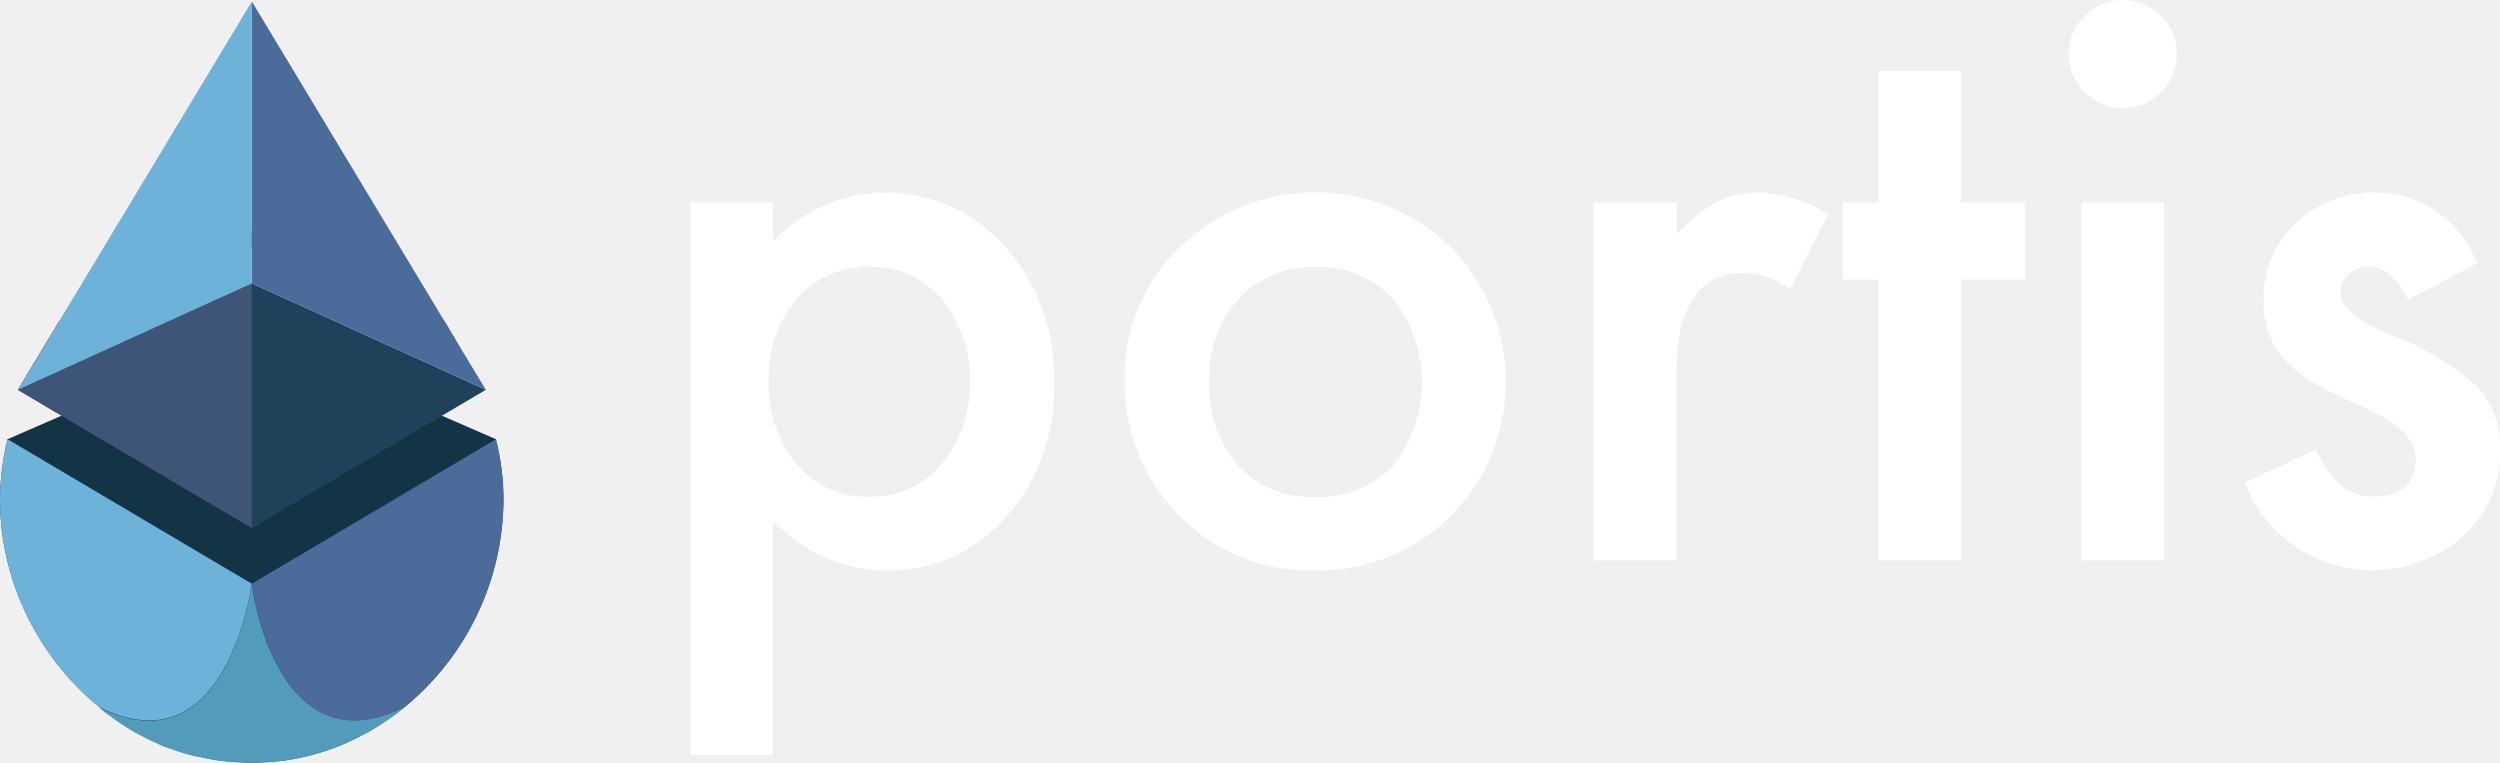
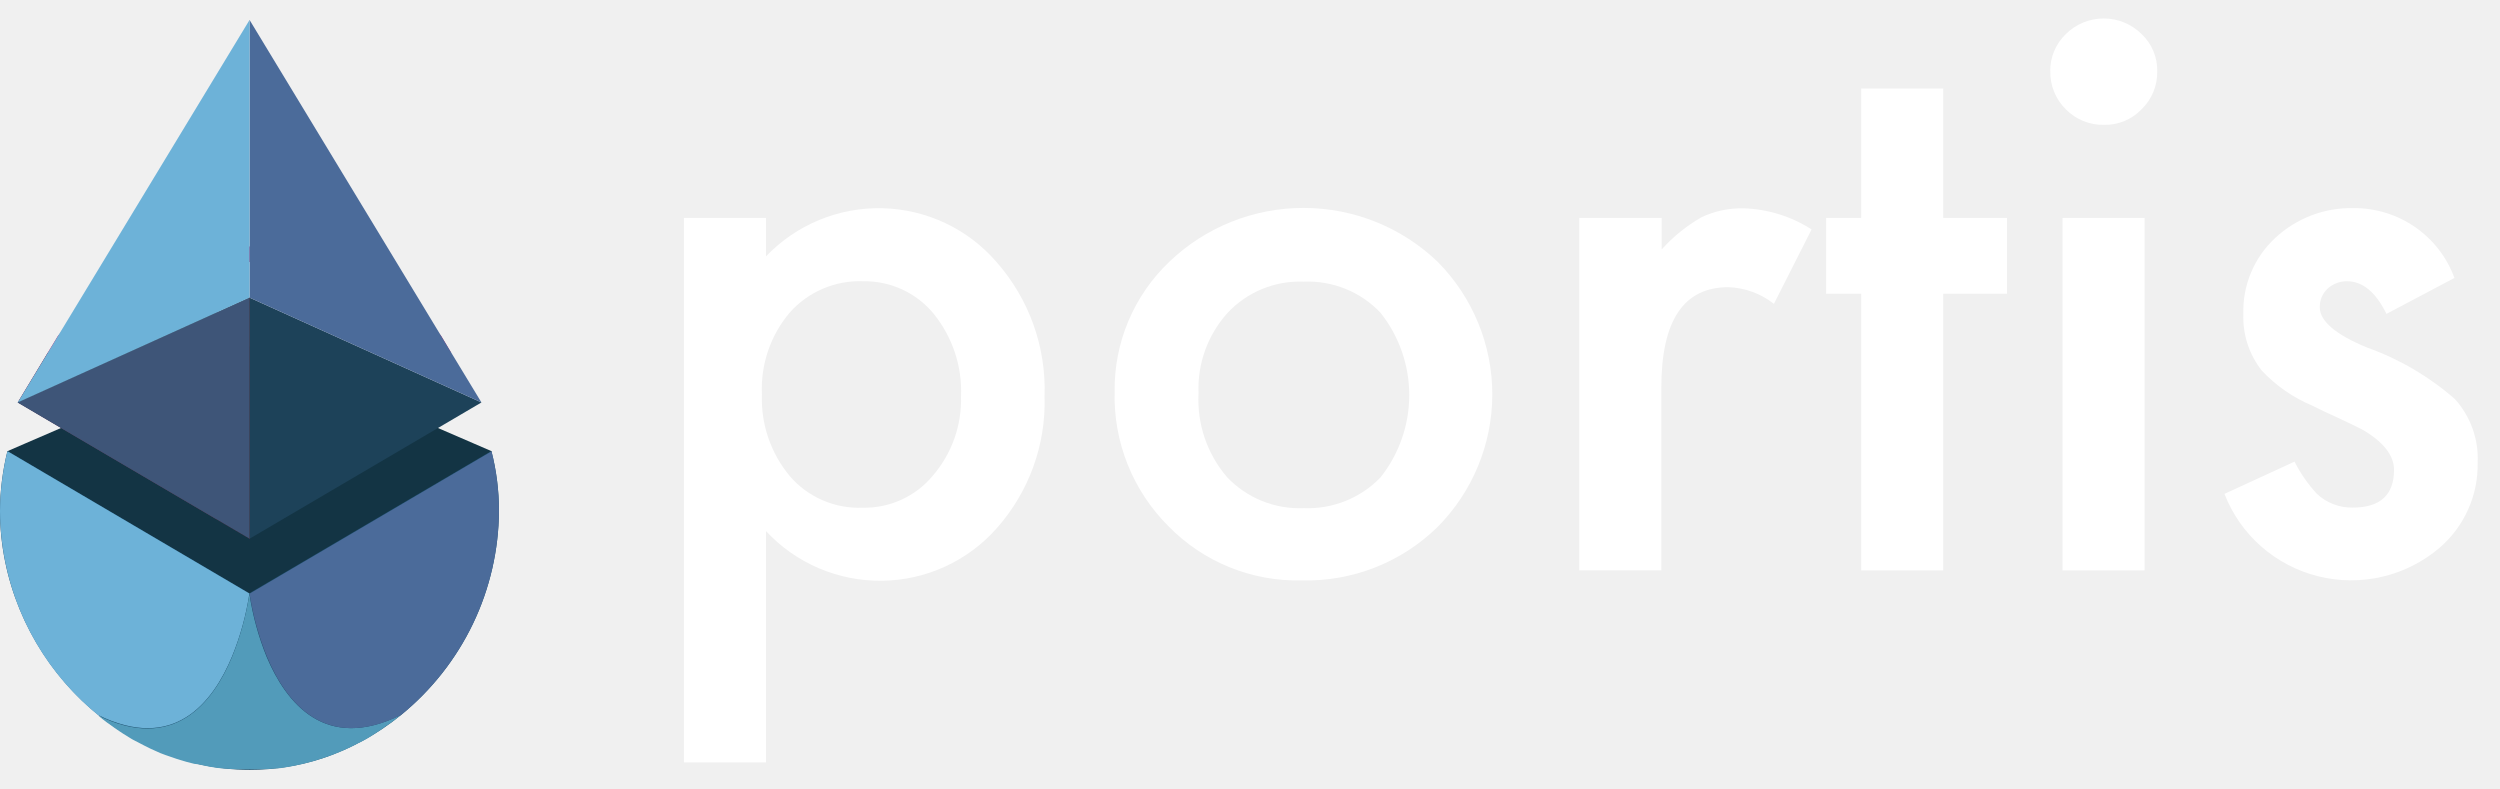
- <svg xmlns="http://www.w3.org/2000/svg" width="96" height="29.288" viewBox="0 0 96 29.288">
-   <defs>
-     <style>
-             .cls-1{fill:#133444}.cls-2{fill:#c42370}.cls-3{fill:#1c4d6b}.cls-4{fill:#1d4259}.cls-5{fill:#4b6b9a}.cls-6{fill:#343535}.cls-7{fill:#3e5578}.cls-8{fill:#6db2d8}.cls-9{fill:#335f8a}.cls-10{fill:#529bba}.cls-11{fill:#fff}
-         </style>
-   </defs>
-   <g id="logo_big___portis" transform="translate(0 .002)">
-     <g id="Layer_1" data-name="Layer 1" transform="translate(0 -.002)">
-       <g id="Layer_2" data-name="Layer 2" transform="translate(0 .058)">
-         <g id="Layer_1-2" data-name="Layer 1-2">
-           <path id="Path_453" d="M2 92.579l.705-.308 8.677-3.771 9.375 4.079-3.52 7.272-8.619 1.218-6.47-6.99z" class="cls-1" data-name="Path 453" transform="translate(-1.711 -75.77)" />
-           <path id="Path_454" d="M21.271 65.014a9.64 9.64 0 0 0-6.144-3.4l-.153-.02a9.36 9.36 0 0 0-2.257 0l-.155.019a9.63 9.63 0 0 0-6.144 3.4l-.39.647-.648 1.08-.474.789a.236.236 0 0 1-.026.064v.013l1.045.623 6.647 3.93 1.283.757v-9.393l-1.283.578V62.7l1.283-.578 1.282.578 6.522 2.969z" class="cls-2" data-name="Path 454" transform="translate(-4.175 -52.695)" />
-           <path id="Path_455" d="M19.334 119.021a10.358 10.358 0 0 1-3.79 7.947 9.665 9.665 0 0 1-3.052 1.693 8.985 8.985 0 0 1-2.812.448c-5.345 0-9.68-4.752-9.68-10.088a9.929 9.929 0 0 1 .289-2.341l9.375 5.547 9.376-5.547a9.305 9.305 0 0 1 .294 2.341z" class="cls-3" data-name="Path 455" transform="translate(0 -99.879)" />
-           <path id="Path_456" d="M58.2 61.631l1.128.507-1.283.582v-1.16z" data-name="Path 456" transform="translate(-49.662 -52.723)" />
-           <path id="Path_457" d="M58.05 75.9l1.283-.584v9.395l-1.283-.757z" data-name="Path 457" transform="translate(-49.662 -64.495)" />
-           <path id="Path_458" d="M66.93 75.32v9.395l8.984-5.31z" class="cls-4" data-name="Path 458" transform="translate(-57.259 -64.495)" />
-           <path id="Path_459" d="M66.93.4v10.825l8.984 4.085z" class="cls-5" data-name="Path 459" transform="translate(-57.259 -.4)" />
-           <path id="Path_460" d="M13.734 70.538v9.392l-1.283-.757-7.688-4.55h.006c0-.019.02-.045.026-.064l1.123-1.867 6.534-2.962v1.4z" class="cls-6" data-name="Path 460" transform="translate(-4.064 -59.713)" />
-           <path id="Path_461" d="M13.734 75.32v9.395l-1.283-.757-7.7-4.546-.001-.012.013-.013 7.688-3.487z" class="cls-7" data-name="Path 461" transform="translate(-4.064 -64.495)" />
-           <path id="Path_462" d="M13.734.4v10.825L4.75 15.31z" class="cls-8" data-name="Path 462" transform="translate(-4.064 -.4)" />
-           <path id="Path_463" d="M41.76 197.37c.136.058.27.116.4.166-.13-.05-.26-.108-.4-.166z" class="cls-9" data-name="Path 463" transform="translate(-35.726 -168.91)" />
-           <path id="Path_464" d="M44.56 198.52c.134.052.276.1.416.144a3.543 3.543 0 0 1-.416-.144z" class="cls-9" data-name="Path 464" transform="translate(-38.122 -169.894)" />
-           <path id="Path_465" d="M49.89 200.34c.108.033.211.058.319.084-.102-.024-.209-.058-.319-.084z" class="cls-9" data-name="Path 465" transform="translate(-42.681 -171.451)" />
-           <path id="Path_466" d="M.289 116.73l9.375 5.547a10.87 10.87 0 0 1-.673 2.456c-.754 1.821-2.263 3.739-5.2 2.276A10.351 10.351 0 0 1 0 119.064a10.136 10.136 0 0 1 .289-2.334z" class="cls-8" data-name="Path 466" transform="translate(0 -99.921)" />
-           <path id="Path_467" d="M37.944 159.972l-.026.02c-.051.038-.1.077-.144.116l-.013.012c-.051.045-.108.084-.16.123a1.743 1.743 0 0 1-.179.127 1.822 1.822 0 0 0-.179.129c-.058.045-.11.071-.16.11l-.033.019c-.056.039-.114.071-.166.108a.022.022 0 0 0-.019.013c-.058.039-.116.071-.173.11s-.129.071-.192.108-.129.071-.192.1H36.3l-.192.1-.2.1a10.676 10.676 0 0 1-.6.256c-.13.05-.276.1-.416.145a1.5 1.5 0 0 1-.168.052l-.185.058c-.11.032-.212.058-.321.084-.039.012-.084.019-.123.032l-.069.013-.173.038c-.058.013-.1.02-.16.032a1.089 1.089 0 0 1-.144.026c-.052.007-.11.02-.16.026a.156.156 0 0 0-.077.013l-.123.013h-.064a.846.846 0 0 1-.134.013 1.306 1.306 0 0 1-.168.013h-.129c-.046 0-.077.007-.114.007h-.692a1.441 1.441 0 0 1-.181 0h-.134c-.039 0-.077-.007-.116-.007h-.129a1.61 1.61 0 0 0-.166-.013.472.472 0 0 1-.134-.013h-.068a.693.693 0 0 0-.121-.013.34.34 0 0 1-.077-.013 1.2 1.2 0 0 1-.16-.026.914.914 0 0 1-.144-.026 1.493 1.493 0 0 1-.16-.032c-.052-.013-.116-.025-.173-.038l-.071-.013a1.16 1.16 0 0 1-.133-.017c-.11-.026-.218-.058-.321-.084l-.192-.058c-.058-.019-.116-.032-.168-.052-.144-.045-.276-.1-.416-.144s-.276-.108-.4-.166c-.064-.032-.134-.058-.2-.09l-.2-.1-.192-.1c-.064-.032-.127-.071-.192-.1s-.129-.071-.192-.108-.116-.071-.173-.11l-.019-.013a1.444 1.444 0 0 1-.168-.108l-.032-.019c-.051-.032-.108-.071-.16-.11s-.121-.082-.179-.129-.121-.082-.179-.127l-.16-.123-.013-.012a2.687 2.687 0 0 1-.144-.116l-.026-.02c2.93 1.462 4.45-.461 5.2-2.27a10.9 10.9 0 0 0 .675-2.456 10.9 10.9 0 0 0 .673 2.464c.757 1.785 2.271 3.71 5.201 2.246z" class="cls-10" data-name="Path 467" transform="translate(-22.406 -132.884)" />
-           <path id="Path_468" d="M81.71 200.424c.108-.026.218-.058.321-.084-.103.026-.213.06-.321.084z" class="cls-9" data-name="Path 468" transform="translate(-69.904 -171.451)" />
-           <path id="Path_469" d="M86.41 198.694c.144-.045.276-.1.418-.144-.136.05-.276.1-.418.144z" class="cls-9" data-name="Path 469" transform="translate(-73.925 -169.919)" />
-           <path id="Path_470" d="M89.3 197.536z" class="cls-9" data-name="Path 470" transform="translate(-76.397 -168.91)" />
-           <path id="Path_471" d="M76.585 119.106a10.358 10.358 0 0 1-3.79 7.947c-2.93 1.462-4.45-.462-5.2-2.27a10.919 10.919 0 0 1-.673-2.456l9.375-5.547a9.472 9.472 0 0 1 .288 2.326z" class="cls-5" data-name="Path 471" transform="translate(-57.251 -99.964)" />
-         </g>
-       </g>
-       <g id="Group_512" data-name="Group 512">
-         <path id="Path_472" d="M186.6 72.8h-3.18V51.576h3.18v1.5a6.014 6.014 0 0 1 8.929.217 7.53 7.53 0 0 1 1.864 5.231 7.417 7.417 0 0 1-1.849 5.144 6.012 6.012 0 0 1-8.944.116V72.8zm7.557-14.276a4.816 4.816 0 0 0-1.069-3.222 3.453 3.453 0 0 0-2.731-1.257 3.61 3.61 0 0 0-2.832 1.214 4.623 4.623 0 0 0-1.084 3.193 4.725 4.725 0 0 0 1.084 3.193 3.521 3.521 0 0 0 2.818 1.228 3.435 3.435 0 0 0 2.716-1.243 4.558 4.558 0 0 0 1.097-3.104z" class="cls-11" data-name="Path 472" transform="translate(-156.918 -43.802)" />
-         <path id="Path_473" d="M298.916 58.26a6.876 6.876 0 0 1 2.124-5.072 7.486 7.486 0 0 1 10.4.014 7.361 7.361 0 0 1-.014 10.331 7.236 7.236 0 0 1-5.259 2.081A6.961 6.961 0 0 1 301 63.5a7.157 7.157 0 0 1-2.084-5.24zm3.251.058a4.653 4.653 0 0 0 1.1 3.265 3.856 3.856 0 0 0 2.976 1.214 3.9 3.9 0 0 0 2.976-1.2 5.18 5.18 0 0 0 0-6.415 3.856 3.856 0 0 0-2.976-1.214 3.814 3.814 0 0 0-2.948 1.214 4.417 4.417 0 0 0-1.128 3.136z" class="cls-11" data-name="Path 473" transform="translate(-255.725 -43.709)" />
-         <path id="Path_474" d="M423.534 51.57h3.179v1.23a6.258 6.258 0 0 1 1.546-1.257 3.624 3.624 0 0 1 1.633-.347 5.153 5.153 0 0 1 2.63.824l-1.459 2.9a3.027 3.027 0 0 0-1.763-.65c-1.734 0-2.6 1.3-2.6 3.916v7.123h-3.18V51.57z" class="cls-11" data-name="Path 474" transform="translate(-362.326 -43.796)" />
-         <path id="Path_475" d="M494.257 26.9v10.784h-3.179V26.9h-1.358v-2.957h1.358V18.9h3.179v5.043h2.471V26.9z" class="cls-11" data-name="Path 475" transform="translate(-418.96 -16.169)" />
-         <path id="Path_476" d="M549.817 2.05a1.988 1.988 0 0 1 .607-1.445 2.075 2.075 0 0 1 2.933 0 1.952 1.952 0 0 1 .607 1.459 2.007 2.007 0 0 1-.607 1.474 1.952 1.952 0 0 1-1.459.607 2.007 2.007 0 0 1-1.477-.607 2.023 2.023 0 0 1-.6-1.488zm3.656 5.722v13.741h-3.179V7.772z" class="cls-11" data-name="Path 476" transform="translate(-470.374 .002)" />
-         <path id="Path_477" d="M605.418 53.91l-2.633 1.4c-.419-.852-.925-1.272-1.532-1.272a1.111 1.111 0 0 0-.751.289.959.959 0 0 0-.3.737c0 .52.607 1.055 1.835 1.56a10.52 10.52 0 0 1 3.4 2.008 3.466 3.466 0 0 1 .881 2.471 4.283 4.283 0 0 1-1.474 3.323 5.26 5.26 0 0 1-8.337-2.1l2.716-1.257a5.391 5.391 0 0 0 .867 1.257 1.966 1.966 0 0 0 1.387.535q1.6 0 1.6-1.474c0-.564-.419-1.1-1.243-1.575-.318-.159-.636-.318-.954-.462s-.65-.3-.968-.462a5.734 5.734 0 0 1-1.951-1.358 3.362 3.362 0 0 1-.722-2.211 3.892 3.892 0 0 1 1.228-2.962 4.3 4.3 0 0 1 3.049-1.17 4.131 4.131 0 0 1 3.902 2.723z" class="cls-11" data-name="Path 477" transform="translate(-510.312 -43.795)" />
-       </g>
-     </g>
-   </g>
+ <svg xmlns="http://www.w3.org/2000/svg" width="111" height="35" viewBox="0 0 111 35" fill="none">
+   <path d="M0.331 20.032L1.139 19.681L11.081 15.386L21.824 20.032L17.79 28.316L7.914 29.703L0.501 21.741L0.331 20.032Z" fill="#133444" />
+   <path d="M19.589 14.918C17.816 12.793 15.302 11.41 12.549 11.045L12.374 11.022C11.515 10.918 10.647 10.918 9.788 11.022L9.61 11.044C6.857 11.408 4.343 12.791 2.57 14.917L2.123 15.654L1.381 16.884L0.838 17.782C0.831 17.808 0.821 17.833 0.808 17.855V17.87L2.005 18.58L9.622 23.056L11.092 23.919V13.219L9.622 13.878V12.282L11.092 11.624L12.561 12.282L20.034 15.664L19.589 14.918Z" fill="#C42370" />
+   <path d="M22.154 22.69C22.143 24.423 21.749 26.133 20.998 27.697C20.247 29.262 19.159 30.643 17.811 31.742C16.773 32.59 15.588 33.244 14.314 33.67C13.274 34.01 12.186 34.182 11.092 34.181C4.967 34.181 0 28.768 0 22.69C0.003 21.791 0.115 20.896 0.331 20.023L11.073 26.341L21.817 20.023C22.043 20.894 22.156 21.79 22.154 22.69V22.69Z" fill="#1C4D6B" />
+   <path d="M9.783 11.032L11.076 11.61L9.606 12.273V10.952L9.783 11.032Z" fill="black" />
+   <path d="M9.611 13.877L11.081 13.211V23.913L9.611 23.051V13.877Z" fill="black" />
+   <path d="M11.081 13.216V23.918L21.376 17.869L11.081 13.216Z" fill="#1D4259" />
+   <path d="M11.081 0.886V13.216L21.376 17.869L11.081 0.886Z" fill="#4B6B9A" />
+   <path d="M11.08 13.216V23.914L9.61 23.052L0.801 17.869H0.808C0.808 17.848 0.831 17.818 0.838 17.796L2.124 15.67L9.611 12.296V13.89L11.08 13.216Z" fill="#343535" />
+   <path d="M11.08 13.216V23.918L9.61 23.055L0.787 17.877L0.786 17.863L0.801 17.849L9.61 13.877L11.08 13.216Z" fill="#3E5578" />
+   <path d="M11.08 0.886V13.216L0.786 17.869L11.08 0.886Z" fill="#6DB2D8" />
+   <path d="M6.914 33.303C7.07 33.37 7.224 33.436 7.373 33.493C7.224 33.436 7.075 33.37 6.914 33.303Z" fill="#335F8A" />
+   <path d="M7.377 33.493C7.531 33.552 7.693 33.606 7.854 33.657C7.691 33.612 7.532 33.557 7.377 33.493Z" fill="#335F8A" />
+   <path d="M8.261 33.792C8.384 33.83 8.502 33.858 8.626 33.888C8.509 33.86 8.387 33.822 8.261 33.792Z" fill="#335F8A" />
+   <path d="M0.331 20.032L11.073 26.351C10.928 27.31 10.669 28.249 10.302 29.148C9.438 31.222 7.709 33.407 4.344 31.741C2.995 30.642 1.907 29.262 1.156 27.698C0.405 26.133 0.01 24.424 0 22.691C0.006 21.795 0.117 20.903 0.331 20.032V20.032Z" fill="#6DB2D8" />
+   <path d="M17.804 31.741L17.775 31.764C17.716 31.807 17.66 31.851 17.61 31.896L17.595 31.909C17.536 31.96 17.471 32.005 17.411 32.049C17.346 32.102 17.278 32.15 17.206 32.194C17.135 32.239 17.066 32.288 17.001 32.341C16.935 32.392 16.875 32.422 16.818 32.466L16.78 32.488C16.716 32.532 16.649 32.569 16.59 32.611C16.585 32.611 16.581 32.613 16.577 32.615C16.573 32.618 16.57 32.621 16.568 32.626C16.502 32.67 16.435 32.707 16.37 32.751C16.305 32.795 16.222 32.832 16.15 32.874C16.078 32.916 16.002 32.955 15.93 32.988H15.921L15.701 33.102L15.471 33.216C15.245 33.32 15.016 33.417 14.784 33.507C14.635 33.564 14.468 33.621 14.307 33.672C14.244 33.696 14.18 33.716 14.115 33.732L13.903 33.798C13.777 33.834 13.66 33.864 13.535 33.894C13.49 33.907 13.439 33.915 13.394 33.93L13.315 33.945L13.117 33.988C13.05 34.003 13.002 34.011 12.933 34.025C12.879 34.038 12.824 34.048 12.768 34.054C12.709 34.062 12.642 34.077 12.585 34.084C12.555 34.081 12.524 34.086 12.497 34.099L12.356 34.113H12.283C12.232 34.122 12.181 34.127 12.129 34.128C12.065 34.137 12.001 34.142 11.937 34.143H11.789C11.736 34.143 11.7 34.151 11.658 34.151H10.865C10.796 34.155 10.727 34.155 10.658 34.151H10.504C10.46 34.151 10.416 34.143 10.371 34.143H10.223C10.16 34.135 10.097 34.13 10.033 34.128C9.982 34.13 9.93 34.126 9.88 34.113H9.802C9.756 34.104 9.71 34.099 9.663 34.099C9.633 34.097 9.604 34.092 9.575 34.084C9.513 34.078 9.452 34.068 9.392 34.054C9.336 34.049 9.281 34.039 9.227 34.025C9.165 34.016 9.104 34.004 9.043 33.988C8.984 33.973 8.91 33.96 8.845 33.945L8.764 33.93C8.713 33.926 8.662 33.92 8.611 33.911C8.485 33.881 8.361 33.844 8.243 33.815L8.023 33.749C7.957 33.727 7.891 33.712 7.831 33.69C7.666 33.638 7.515 33.576 7.354 33.526C7.194 33.475 7.038 33.403 6.896 33.337C6.823 33.3 6.742 33.27 6.667 33.234L6.438 33.12L6.218 33.006C6.144 32.97 6.072 32.925 5.998 32.892C5.923 32.859 5.85 32.811 5.778 32.769C5.705 32.727 5.645 32.688 5.579 32.644L5.558 32.629C5.491 32.593 5.426 32.551 5.365 32.506L5.328 32.484C5.27 32.448 5.205 32.404 5.145 32.359C5.085 32.315 5.006 32.266 4.94 32.212C4.873 32.159 4.801 32.119 4.735 32.068L4.552 31.927L4.537 31.914C4.48 31.872 4.425 31.828 4.372 31.782L4.342 31.759C7.699 33.424 9.441 31.234 10.3 29.173C10.667 28.274 10.927 27.335 11.074 26.376C11.219 27.338 11.478 28.28 11.845 29.182C12.712 31.216 14.447 33.408 17.804 31.741V31.741Z" fill="#529BBA" />
+   <path d="M13.528 33.888C13.652 33.858 13.778 33.822 13.896 33.792C13.778 33.822 13.652 33.86 13.528 33.888Z" fill="#335F8A" />
+   <path d="M14.306 33.662C14.471 33.611 14.622 33.548 14.785 33.498C14.629 33.555 14.469 33.612 14.306 33.662Z" fill="#335F8A" />
+   <path d="M22.154 22.69C22.143 24.423 21.748 26.133 20.998 27.697C20.247 29.262 19.159 30.643 17.811 31.742C14.454 33.407 12.712 31.215 11.852 29.156C11.486 28.257 11.228 27.318 11.081 26.359L21.824 20.04C22.044 20.906 22.154 21.796 22.154 22.69V22.69Z" fill="#4B6B9A" />
+   <path d="M34.011 33.85H30.367V9.675H34.011V11.383C34.675 10.687 35.477 10.137 36.368 9.769C37.259 9.4 38.218 9.222 39.182 9.245C40.146 9.269 41.095 9.493 41.967 9.904C42.839 10.315 43.614 10.903 44.242 11.63C45.692 13.274 46.456 15.405 46.378 17.589C46.448 19.739 45.69 21.834 44.26 23.448C43.623 24.171 42.84 24.753 41.962 25.156C41.085 25.559 40.132 25.773 39.165 25.786C38.198 25.798 37.24 25.608 36.352 25.228C35.464 24.848 34.666 24.287 34.011 23.58V33.85V33.85ZM42.67 17.589C42.724 16.258 42.288 14.954 41.445 13.919C41.066 13.461 40.588 13.095 40.046 12.847C39.504 12.599 38.913 12.476 38.316 12.487C37.706 12.465 37.099 12.578 36.538 12.817C35.977 13.056 35.476 13.416 35.071 13.87C34.211 14.883 33.767 16.182 33.829 17.507C33.779 18.83 34.221 20.125 35.071 21.144C35.468 21.605 35.965 21.97 36.524 22.212C37.083 22.454 37.69 22.567 38.3 22.543C38.892 22.555 39.48 22.434 40.019 22.189C40.558 21.943 41.034 21.581 41.412 21.127C42.26 20.145 42.708 18.884 42.669 17.591L42.67 17.589Z" fill="white" />
+   <path d="M49.49 17.394C49.474 16.317 49.682 15.247 50.101 14.253C50.52 13.259 51.14 12.361 51.924 11.617C53.525 10.084 55.663 9.229 57.886 9.232C60.109 9.235 62.244 10.096 63.841 11.633C65.393 13.204 66.261 15.318 66.258 17.52C66.255 19.722 65.381 21.834 63.825 23.401C63.032 24.177 62.09 24.788 61.054 25.195C60.019 25.602 58.912 25.798 57.799 25.771C56.698 25.797 55.604 25.597 54.585 25.183C53.566 24.768 52.644 24.149 51.878 23.363C51.094 22.581 50.478 21.648 50.068 20.622C49.657 19.596 49.461 18.498 49.49 17.394V17.394ZM53.215 17.46C53.141 18.815 53.592 20.146 54.476 21.179C54.911 21.64 55.441 22.002 56.029 22.241C56.617 22.479 57.251 22.589 57.886 22.562C58.519 22.588 59.151 22.479 59.739 22.243C60.327 22.008 60.858 21.651 61.296 21.195C62.121 20.154 62.571 18.867 62.571 17.542C62.571 16.216 62.121 14.929 61.296 13.888C60.861 13.427 60.331 13.065 59.743 12.827C59.154 12.588 58.521 12.478 57.886 12.505C57.256 12.48 56.628 12.59 56.044 12.829C55.461 13.068 54.937 13.429 54.508 13.888C53.624 14.865 53.16 16.147 53.215 17.46V17.46Z" fill="white" />
+   <path d="M70.135 9.675H73.778V11.076C74.288 10.507 74.886 10.024 75.549 9.644C76.134 9.369 76.774 9.234 77.421 9.249C78.492 9.284 79.534 9.608 80.434 10.187L78.762 13.491C78.185 13.037 77.478 12.778 76.742 12.75C74.755 12.75 73.763 14.231 73.763 17.211V25.324H70.119V9.675H70.135Z" fill="white" />
+   <path d="M86.279 13.043V25.327H82.636V13.043H81.08V9.675H82.636V3.93H86.279V9.675H89.11V13.043H86.279Z" fill="white" />
+   <path d="M91.03 3.157C91.027 2.85 91.088 2.546 91.207 2.263C91.327 1.98 91.503 1.724 91.725 1.511C92.171 1.068 92.775 0.82 93.406 0.82C94.036 0.82 94.64 1.068 95.086 1.511C95.312 1.724 95.491 1.983 95.611 2.269C95.73 2.555 95.788 2.863 95.781 3.173C95.787 3.485 95.728 3.795 95.609 4.084C95.489 4.373 95.311 4.634 95.086 4.852C94.871 5.077 94.612 5.254 94.324 5.373C94.036 5.492 93.726 5.55 93.414 5.543C93.1 5.549 92.787 5.491 92.496 5.372C92.205 5.253 91.941 5.076 91.722 4.852C91.497 4.631 91.32 4.367 91.202 4.075C91.084 3.784 91.026 3.471 91.034 3.157H91.03ZM95.219 9.675V25.327H91.576V9.675H95.219Z" fill="white" />
+   <path d="M108.977 12.341L105.96 13.936C105.48 12.966 104.9 12.487 104.204 12.487C103.886 12.486 103.579 12.604 103.344 12.816C103.23 12.924 103.14 13.054 103.08 13.199C103.021 13.344 102.994 13.499 103 13.656C103 14.248 103.696 14.857 105.103 15.433C106.535 15.944 107.857 16.72 108.999 17.72C109.693 18.491 110.056 19.501 110.008 20.535C110.023 21.25 109.88 21.96 109.588 22.614C109.296 23.268 108.863 23.851 108.319 24.32C107.587 24.945 106.714 25.387 105.774 25.607C104.835 25.827 103.855 25.82 102.919 25.585C101.983 25.351 101.117 24.896 100.394 24.26C99.671 23.623 99.113 22.823 98.766 21.928L101.878 20.496C102.14 21.018 102.474 21.5 102.872 21.928C103.301 22.33 103.872 22.549 104.461 22.537C105.683 22.537 106.295 21.977 106.295 20.858C106.295 20.216 105.814 19.605 104.87 19.064C104.506 18.883 104.141 18.702 103.777 18.538C103.413 18.374 103.032 18.196 102.668 18.012C101.822 17.657 101.061 17.13 100.432 16.465C99.864 15.75 99.571 14.857 99.605 13.946C99.585 13.317 99.7 12.69 99.943 12.108C100.185 11.527 100.55 11.003 101.012 10.572C101.955 9.689 103.21 9.21 104.506 9.24C105.482 9.235 106.435 9.531 107.236 10.086C108.036 10.642 108.644 11.429 108.977 12.341V12.341Z" fill="white" />
</svg>
